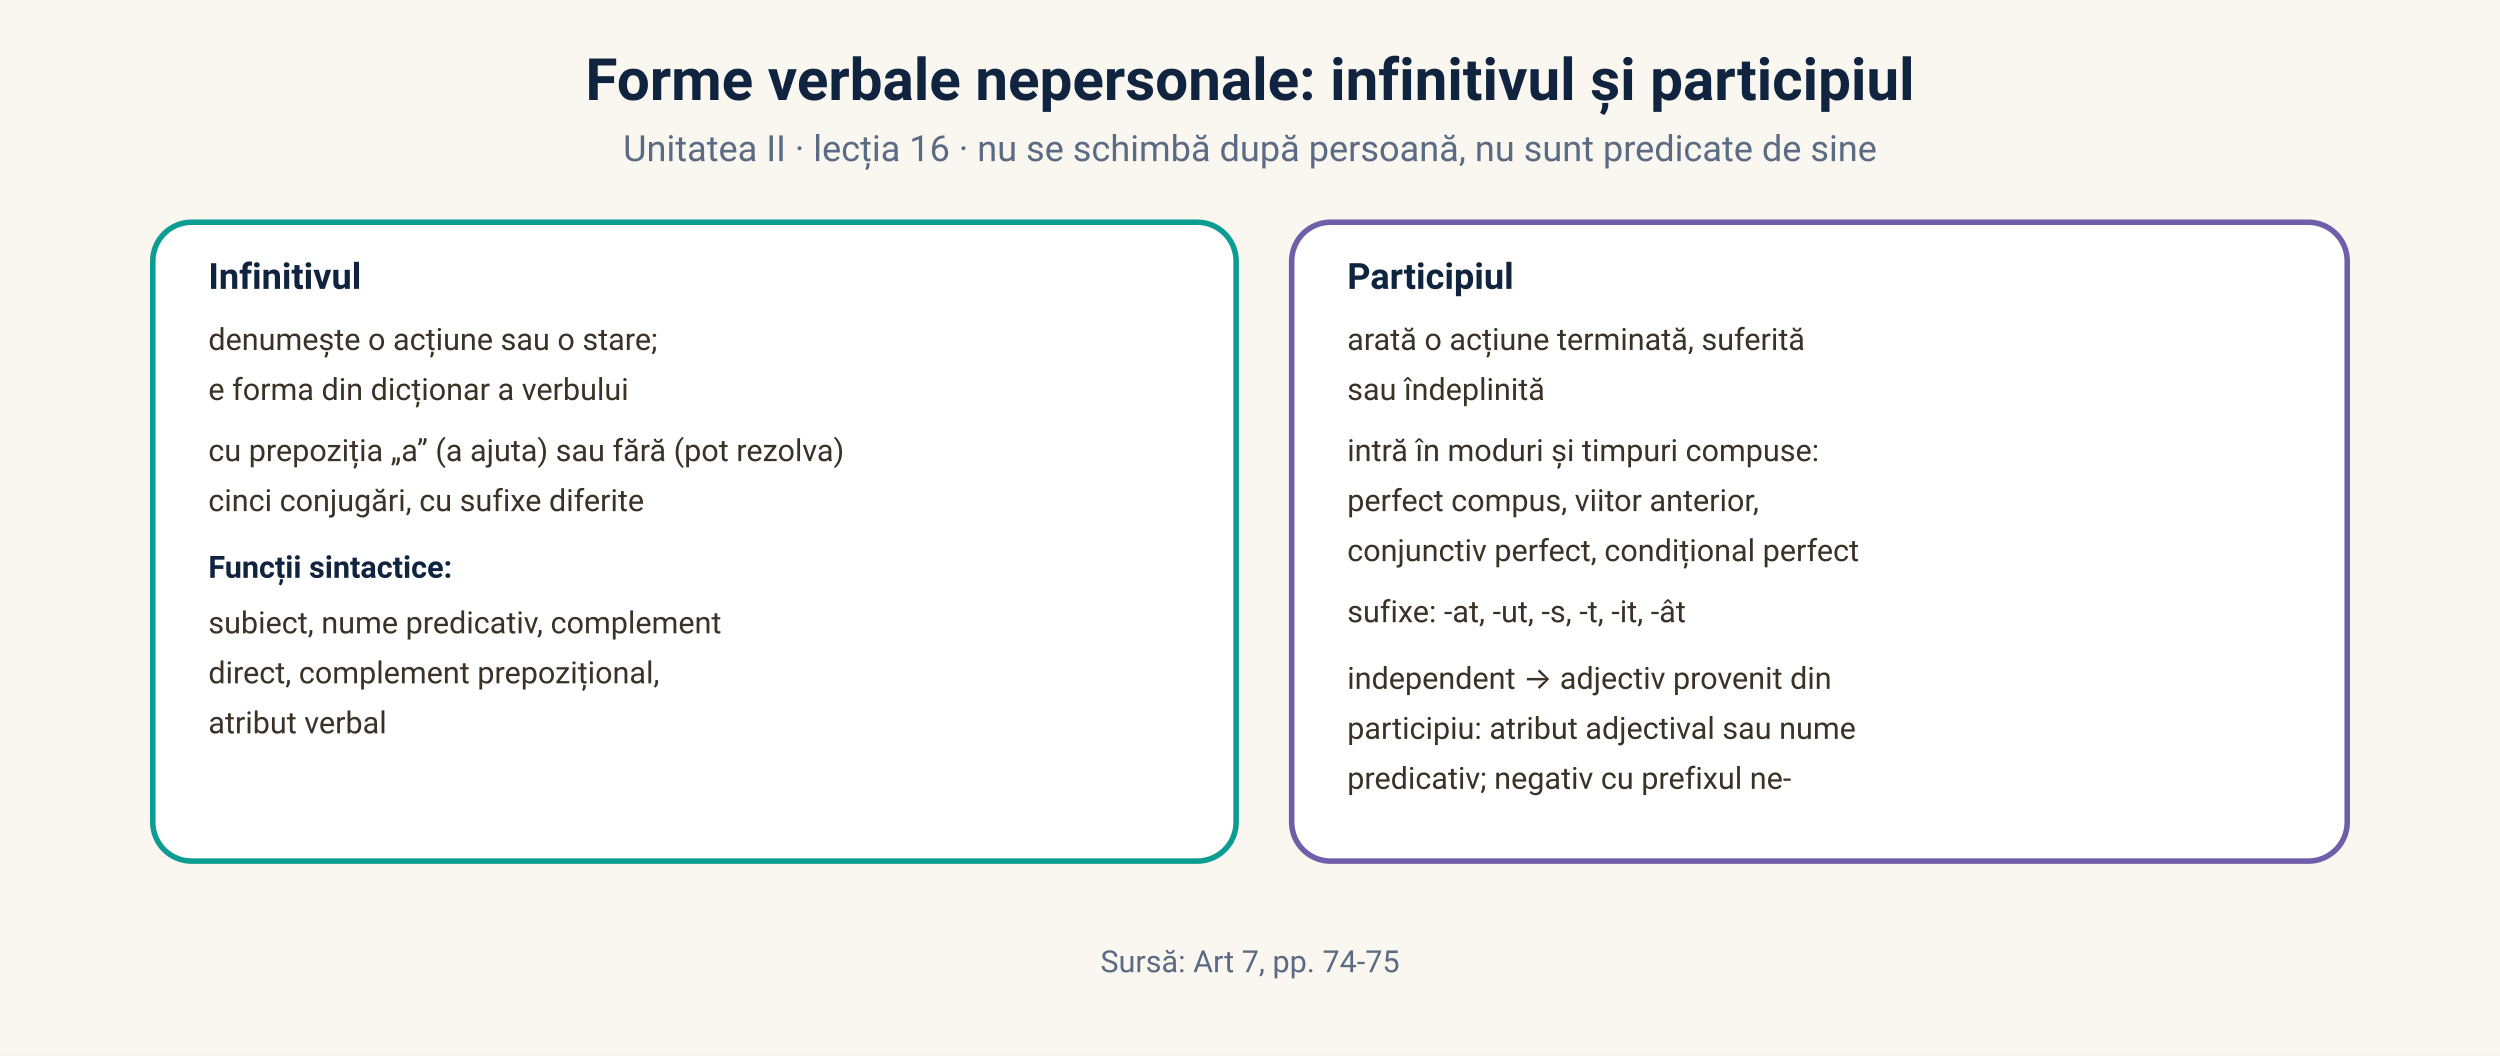
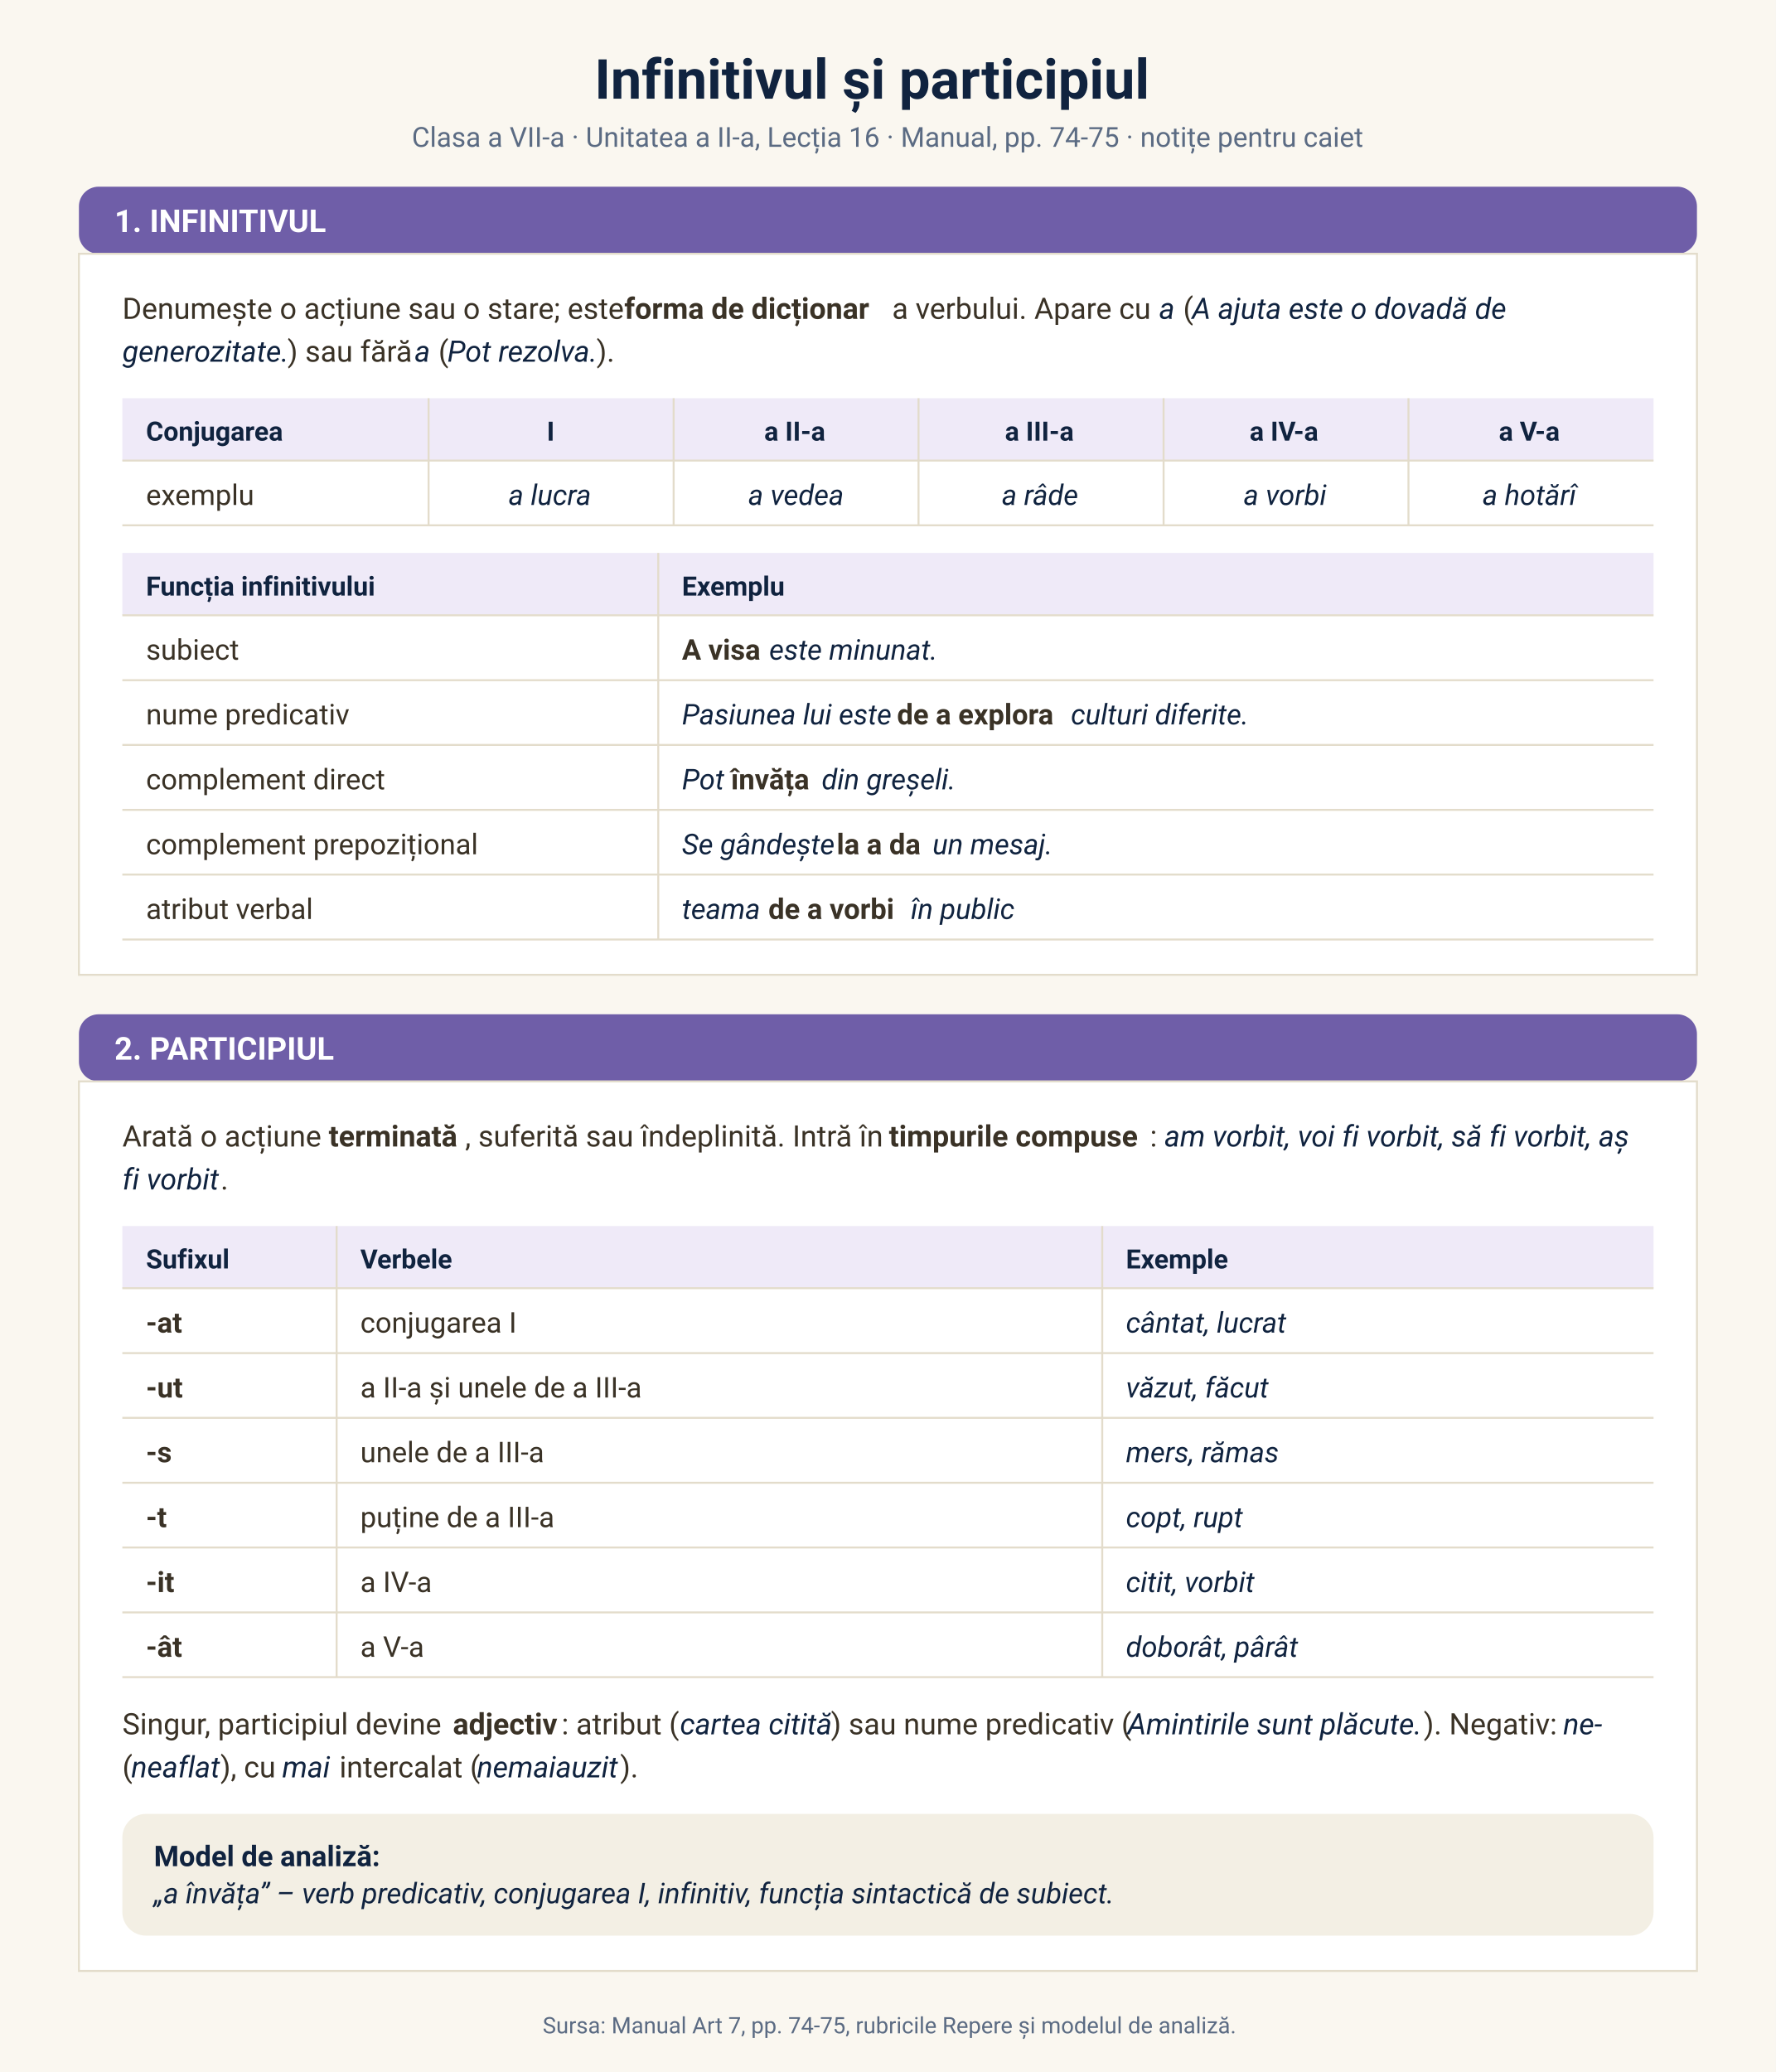
- <svg xmlns="http://www.w3.org/2000/svg" viewBox="0 0 900 380" font-family="'Segoe UI', 'Plus Jakarta Sans', -apple-system, Roboto, sans-serif">
-   <rect width="900" height="380" fill="#faf7f0" />
-   <text x="450" y="36" text-anchor="middle" font-size="21" font-weight="700" fill="#10233f">Forme verbale nepersonale: infinitivul și participiul</text>
-   <text x="450" y="58" text-anchor="middle" font-size="13" fill="#5b6b83">Unitatea II · lecția 16 · nu se schimbă după persoană, nu sunt predicate de sine</text>
-   <rect x="55" y="80" width="390" height="230" rx="14" fill="#ffffff" stroke="#0d9c92" stroke-width="2" />
-   <text x="75" y="104" font-size="13" font-weight="700" fill="#10233f">Infinitivul</text>
-   <text font-size="11" fill="#3a3226">
-     <tspan x="75" y="126">denumește o acțiune sau o stare;</tspan>
-     <tspan x="75" y="144">e forma din dicționar a verbului</tspan>
-     <tspan x="75" y="166">cu prepoziția „a” (a ajuta) sau fără (pot rezolva)</tspan>
-     <tspan x="75" y="184">cinci conjugări, cu sufixe diferite</tspan>
-     <tspan x="75" y="208" font-weight="700" fill="#10233f">Funcții sintactice:</tspan>
-     <tspan x="75" y="228">subiect, nume predicativ, complement</tspan>
-     <tspan x="75" y="246">direct, complement prepozițional,</tspan>
-     <tspan x="75" y="264">atribut verbal</tspan>
-   </text>
-   <rect x="465" y="80" width="380" height="230" rx="14" fill="#ffffff" stroke="#6f5ea8" stroke-width="2" />
-   <text x="485" y="104" font-size="13" font-weight="700" fill="#10233f">Participiul</text>
-   <text font-size="11" fill="#3a3226">
-     <tspan x="485" y="126">arată o acțiune terminată, suferită</tspan>
-     <tspan x="485" y="144">sau îndeplinită</tspan>
-     <tspan x="485" y="166">intră în moduri și timpuri compuse:</tspan>
-     <tspan x="485" y="184">perfect compus, viitor anterior,</tspan>
-     <tspan x="485" y="202">conjunctiv perfect, condițional perfect</tspan>
-     <tspan x="485" y="224">sufixe: -at, -ut, -s, -t, -it, -ât</tspan>
-     <tspan x="485" y="248">independent → adjectiv provenit din</tspan>
-     <tspan x="485" y="266">participiu: atribut adjectival sau nume</tspan>
-     <tspan x="485" y="284">predicativ; negativ cu prefixul ne-</tspan>
-   </text>
-   <text x="450" y="350" text-anchor="middle" font-size="11" fill="#5b6b83">Sursă: Art 7, pp. 74-75</text>
+ <svg xmlns="http://www.w3.org/2000/svg" viewBox="0 0 900 1050" font-family="'Segoe UI', 'Plus Jakarta Sans', -apple-system, Roboto, sans-serif">
+   <rect width="900" height="1050" fill="#faf7f0" />
+   <text x="301.3" y="50.0" font-size="28" fill="#10233f" font-weight="700" textLength="297.9" lengthAdjust="spacing">Infinitivul și participiul</text>
+   <text x="208.7" y="74.4" font-size="14" fill="#5b6b83" textLength="482.6" lengthAdjust="spacing">Clasa a VII-a · Unitatea a II-a, Lecția 16 · Manual, pp. 74-75 · notițe pentru caiet</text>
+   <rect x="40" y="94.6" width="820" height="34" rx="10" fill="#6f5ea8" />
+   <text x="58" y="117.6" font-size="16" font-weight="700" fill="#ffffff">1. INFINITIVUL</text>
+   <rect x="40" y="128.6" width="820" height="365.4" fill="#ffffff" stroke="#e3dccb" />
+   <text x="62.0" y="161.6" font-size="15" fill="#3a3226" textLength="250.3" lengthAdjust="spacing">Denumește o acțiune sau o stare; este</text>
+   <text x="316.4" y="161.6" font-size="15" fill="#3a3226" font-weight="700" textLength="131.7" lengthAdjust="spacing">forma de dicționar</text>
+   <text x="452.1" y="161.6" font-size="15" fill="#3a3226" textLength="131.2" lengthAdjust="spacing">a verbului. Apare cu</text>
+   <text x="587.4" y="161.6" font-size="15" fill="#10233f" font-style="italic" textLength="8.1" lengthAdjust="spacing">a</text>
+   <text x="599.6" y="161.6" font-size="15" fill="#3a3226" textLength="4.5" lengthAdjust="spacing">(</text>
+   <text x="604.1" y="161.6" font-size="15" fill="#10233f" font-style="italic" textLength="159.3" lengthAdjust="spacing">A ajuta este o dovadă de</text>
+   <text x="62.0" y="183.3" font-size="15" fill="#10233f" font-style="italic" textLength="83.7" lengthAdjust="spacing">generozitate.</text>
+   <text x="145.7" y="183.3" font-size="15" fill="#3a3226" textLength="60.3" lengthAdjust="spacing">) sau fără</text>
+   <text x="210.1" y="183.3" font-size="15" fill="#10233f" font-style="italic" textLength="8.1" lengthAdjust="spacing">a</text>
+   <text x="222.2" y="183.3" font-size="15" fill="#3a3226" textLength="4.5" lengthAdjust="spacing">(</text>
+   <text x="226.7" y="183.3" font-size="15" fill="#10233f" font-style="italic" textLength="75.6" lengthAdjust="spacing">Pot rezolva.</text>
+   <text x="302.3" y="183.3" font-size="15" fill="#3a3226" textLength="7.8" lengthAdjust="spacing">).</text>
+   <rect x="62.0" y="201.8" width="776.0" height="31.6" fill="#efeaf8" />
+   <text x="74.0" y="223.3" font-size="13.5" fill="#10233f" font-weight="700" textLength="72.5" lengthAdjust="spacing">Conjugarea</text>
+   <text x="277.1" y="223.3" font-size="13.5" fill="#10233f" font-weight="700" textLength="4.3" lengthAdjust="spacing">I</text>
+   <text x="387.3" y="223.3" font-size="13.5" fill="#10233f" font-weight="700" textLength="32.4" lengthAdjust="spacing">a II-a</text>
+   <text x="509.3" y="223.3" font-size="13.5" fill="#10233f" font-weight="700" textLength="36.7" lengthAdjust="spacing">a III-a</text>
+   <text x="633.3" y="223.3" font-size="13.5" fill="#10233f" font-weight="700" textLength="37.1" lengthAdjust="spacing">a IV-a</text>
+   <text x="759.6" y="223.3" font-size="13.5" fill="#10233f" font-weight="700" textLength="32.8" lengthAdjust="spacing">a V-a</text>
+   <line x1="62.0" y1="233.4" x2="838.0" y2="233.4" stroke="#e3dccb" />
+   <text x="74.0" y="255.9" font-size="14.5" fill="#3a3226" textLength="54.5" lengthAdjust="spacing">exemplu</text>
+   <text x="257.7" y="255.9" font-size="14.5" fill="#10233f" font-style="italic" textLength="43.1" lengthAdjust="spacing">a lucra</text>
+   <text x="379.2" y="255.9" font-size="14.5" fill="#10233f" font-style="italic" textLength="48.4" lengthAdjust="spacing">a vedea</text>
+   <text x="507.7" y="255.9" font-size="14.5" fill="#10233f" font-style="italic" textLength="39.7" lengthAdjust="spacing">a râde</text>
+   <text x="630.2" y="255.9" font-size="14.5" fill="#10233f" font-style="italic" textLength="43.2" lengthAdjust="spacing">a vorbi</text>
+   <text x="751.3" y="255.9" font-size="14.5" fill="#10233f" font-style="italic" textLength="49.2" lengthAdjust="spacing">a hotărî</text>
+   <line x1="62.0" y1="266.2" x2="838.0" y2="266.2" stroke="#e3dccb" />
+   <line x1="217.2" y1="201.8" x2="217.2" y2="266.2" stroke="#e3dccb" />
+   <line x1="341.4" y1="201.8" x2="341.4" y2="266.2" stroke="#e3dccb" />
+   <line x1="465.5" y1="201.8" x2="465.5" y2="266.2" stroke="#e3dccb" />
+   <line x1="589.7" y1="201.8" x2="589.7" y2="266.2" stroke="#e3dccb" />
+   <line x1="713.8" y1="201.8" x2="713.8" y2="266.2" stroke="#e3dccb" />
+   <rect x="62.0" y="280.2" width="776.0" height="31.6" fill="#efeaf8" />
+   <text x="74.0" y="301.8" font-size="13.5" fill="#10233f" font-weight="700" textLength="123.4" lengthAdjust="spacing">Funcția infinitivului</text>
+   <text x="345.6" y="301.8" font-size="13.5" fill="#10233f" font-weight="700" textLength="54.7" lengthAdjust="spacing">Exemplu</text>
+   <line x1="62.0" y1="311.8" x2="838.0" y2="311.8" stroke="#e3dccb" />
+   <text x="74.0" y="334.3" font-size="14.5" fill="#3a3226" textLength="45.5" lengthAdjust="spacing">subiect</text>
+   <text x="345.6" y="334.3" font-size="14.5" fill="#3a3226" font-weight="700" textLength="40.3" lengthAdjust="spacing">A visa</text>
+   <text x="389.8" y="334.3" font-size="14.5" fill="#10233f" font-style="italic" textLength="84.8" lengthAdjust="spacing">este minunat.</text>
+   <line x1="62.0" y1="344.7" x2="838.0" y2="344.7" stroke="#e3dccb" />
+   <text x="74.0" y="367.1" font-size="14.5" fill="#3a3226" textLength="103.1" lengthAdjust="spacing">nume predicativ</text>
+   <text x="345.6" y="367.1" font-size="14.5" fill="#10233f" font-style="italic" textLength="105.1" lengthAdjust="spacing">Pasiunea lui este</text>
+   <text x="454.6" y="367.1" font-size="14.5" fill="#3a3226" font-weight="700" textLength="84.1" lengthAdjust="spacing">de a explora</text>
+   <text x="542.7" y="367.1" font-size="14.5" fill="#10233f" font-style="italic" textLength="90.9" lengthAdjust="spacing">culturi diferite.</text>
+   <line x1="62.0" y1="377.5" x2="838.0" y2="377.5" stroke="#e3dccb" />
+   <text x="74.0" y="400.0" font-size="14.5" fill="#3a3226" textLength="120.6" lengthAdjust="spacing">complement direct</text>
+   <text x="345.6" y="400.0" font-size="14.5" fill="#10233f" font-style="italic" textLength="20.9" lengthAdjust="spacing">Pot</text>
+   <text x="370.4" y="400.0" font-size="14.5" fill="#3a3226" font-weight="700" textLength="42.0" lengthAdjust="spacing">învăța</text>
+   <text x="416.4" y="400.0" font-size="14.5" fill="#10233f" font-style="italic" textLength="67.4" lengthAdjust="spacing">din greșeli.</text>
+   <line x1="62.0" y1="410.4" x2="838.0" y2="410.4" stroke="#e3dccb" />
+   <text x="74.0" y="432.9" font-size="14.5" fill="#3a3226" textLength="168.8" lengthAdjust="spacing">complement prepozițional</text>
+   <text x="345.6" y="432.9" font-size="14.5" fill="#10233f" font-style="italic" textLength="74.5" lengthAdjust="spacing">Se gândește</text>
+   <text x="424.0" y="432.9" font-size="14.5" fill="#3a3226" font-weight="700" textLength="44.7" lengthAdjust="spacing">la a da</text>
+   <text x="472.6" y="432.9" font-size="14.5" fill="#10233f" font-style="italic" textLength="60.0" lengthAdjust="spacing">un mesaj.</text>
+   <line x1="62.0" y1="443.2" x2="838.0" y2="443.2" stroke="#e3dccb" />
+   <text x="74.0" y="465.7" font-size="14.5" fill="#3a3226" textLength="85.5" lengthAdjust="spacing">atribut verbal</text>
+   <text x="345.6" y="465.7" font-size="14.5" fill="#10233f" font-style="italic" textLength="39.9" lengthAdjust="spacing">teama</text>
+   <text x="389.4" y="465.7" font-size="14.5" fill="#3a3226" font-weight="700" textLength="68.3" lengthAdjust="spacing">de a vorbi</text>
+   <text x="461.6" y="465.7" font-size="14.5" fill="#10233f" font-style="italic" textLength="53.5" lengthAdjust="spacing">în public</text>
+   <line x1="62.0" y1="476.1" x2="838.0" y2="476.1" stroke="#e3dccb" />
+   <line x1="333.6" y1="280.2" x2="333.6" y2="476.0" stroke="#e3dccb" />
+   <rect x="40" y="514.0" width="820" height="34" rx="10" fill="#6f5ea8" />
+   <text x="58" y="537.0" font-size="16" font-weight="700" fill="#ffffff">2. PARTICIPIUL</text>
+   <rect x="40" y="548.0" width="820" height="450.8" fill="#ffffff" stroke="#e3dccb" />
+   <text x="62.0" y="581.0" font-size="15" fill="#3a3226" textLength="100.5" lengthAdjust="spacing">Arată o acțiune</text>
+   <text x="166.6" y="581.0" font-size="15" fill="#3a3226" font-weight="700" textLength="69.2" lengthAdjust="spacing">terminată</text>
+   <text x="235.7" y="581.0" font-size="15" fill="#3a3226" textLength="210.8" lengthAdjust="spacing">, suferită sau îndeplinită. Intră în</text>
+   <text x="450.5" y="581.0" font-size="15" fill="#3a3226" font-weight="700" textLength="132.3" lengthAdjust="spacing">timpurile compuse</text>
+   <text x="582.8" y="581.0" font-size="15" fill="#3a3226" textLength="3.3" lengthAdjust="spacing">:</text>
+   <text x="590.1" y="581.0" font-size="15" fill="#10233f" font-style="italic" textLength="239.4" lengthAdjust="spacing">am vorbit, voi fi vorbit, să fi vorbit, aș</text>
+   <text x="62.0" y="602.8" font-size="15" fill="#10233f" font-style="italic" textLength="49.8" lengthAdjust="spacing">fi vorbit</text>
+   <text x="111.8" y="602.8" font-size="15" fill="#3a3226" textLength="3.3" lengthAdjust="spacing">.</text>
+   <rect x="62.0" y="621.3" width="776.0" height="31.6" fill="#efeaf8" />
+   <text x="74.0" y="642.8" font-size="13.5" fill="#10233f" font-weight="700" textLength="44.1" lengthAdjust="spacing">Sufixul</text>
+   <text x="182.6" y="642.8" font-size="13.5" fill="#10233f" font-weight="700" textLength="48.5" lengthAdjust="spacing">Verbele</text>
+   <text x="570.6" y="642.8" font-size="13.5" fill="#10233f" font-weight="700" textLength="53.7" lengthAdjust="spacing">Exemple</text>
+   <line x1="62.0" y1="652.8" x2="838.0" y2="652.8" stroke="#e3dccb" />
+   <text x="74.0" y="675.3" font-size="14.5" fill="#3a3226" font-weight="700" textLength="19.3" lengthAdjust="spacing">-at</text>
+   <text x="182.6" y="675.3" font-size="14.5" fill="#3a3226" textLength="79.0" lengthAdjust="spacing">conjugarea I</text>
+   <text x="570.6" y="675.3" font-size="14.5" fill="#10233f" font-style="italic" textLength="82.5" lengthAdjust="spacing">cântat, lucrat</text>
+   <line x1="62.0" y1="685.7" x2="838.0" y2="685.7" stroke="#e3dccb" />
+   <text x="74.0" y="708.2" font-size="14.5" fill="#3a3226" font-weight="700" textLength="20.3" lengthAdjust="spacing">-ut</text>
+   <text x="182.6" y="708.2" font-size="14.5" fill="#3a3226" textLength="145.0" lengthAdjust="spacing">a II-a și unele de a III-a</text>
+   <text x="570.6" y="708.2" font-size="14.5" fill="#10233f" font-style="italic" textLength="72.4" lengthAdjust="spacing">văzut, făcut</text>
+   <line x1="62.0" y1="718.5" x2="838.0" y2="718.5" stroke="#e3dccb" />
+   <text x="74.0" y="741.0" font-size="14.5" fill="#3a3226" font-weight="700" textLength="12.2" lengthAdjust="spacing">-s</text>
+   <text x="182.6" y="741.0" font-size="14.5" fill="#3a3226" textLength="95.3" lengthAdjust="spacing">unele de a III-a</text>
+   <text x="570.6" y="741.0" font-size="14.5" fill="#10233f" font-style="italic" textLength="76.9" lengthAdjust="spacing">mers, rămas</text>
+   <line x1="62.0" y1="751.4" x2="838.0" y2="751.4" stroke="#e3dccb" />
+   <text x="74.0" y="773.9" font-size="14.5" fill="#3a3226" font-weight="700" textLength="11.5" lengthAdjust="spacing">-t</text>
+   <text x="182.6" y="773.9" font-size="14.5" fill="#3a3226" textLength="101.2" lengthAdjust="spacing">puține de a III-a</text>
+   <text x="570.6" y="773.9" font-size="14.5" fill="#10233f" font-style="italic" textLength="59.6" lengthAdjust="spacing">copt, rupt</text>
+   <line x1="62.0" y1="784.2" x2="838.0" y2="784.2" stroke="#e3dccb" />
+   <text x="74.0" y="806.8" font-size="14.5" fill="#3a3226" font-weight="700" textLength="15.5" lengthAdjust="spacing">-it</text>
+   <text x="182.6" y="806.8" font-size="14.5" fill="#3a3226" textLength="37.4" lengthAdjust="spacing">a IV-a</text>
+   <text x="570.6" y="806.8" font-size="14.5" fill="#10233f" font-style="italic" textLength="66.4" lengthAdjust="spacing">citit, vorbit</text>
+   <line x1="62.0" y1="817.1" x2="838.0" y2="817.1" stroke="#e3dccb" />
+   <text x="74.0" y="839.6" font-size="14.5" fill="#3a3226" font-weight="700" textLength="19.3" lengthAdjust="spacing">-ât</text>
+   <text x="182.6" y="839.6" font-size="14.5" fill="#3a3226" textLength="33.5" lengthAdjust="spacing">a V-a</text>
+   <text x="570.6" y="839.6" font-size="14.5" fill="#10233f" font-style="italic" textLength="89.5" lengthAdjust="spacing">doborât, pârât</text>
+   <line x1="62.0" y1="849.9" x2="838.0" y2="849.9" stroke="#e3dccb" />
+   <line x1="170.6" y1="621.3" x2="170.6" y2="849.9" stroke="#e3dccb" />
+   <line x1="558.6" y1="621.3" x2="558.6" y2="849.9" stroke="#e3dccb" />
+   <text x="62.0" y="878.9" font-size="15" fill="#3a3226" textLength="163.5" lengthAdjust="spacing">Singur, participiul devine</text>
+   <text x="229.5" y="878.9" font-size="15" fill="#3a3226" font-weight="700" textLength="55.0" lengthAdjust="spacing">adjectiv</text>
+   <text x="284.6" y="878.9" font-size="15" fill="#3a3226" textLength="60.0" lengthAdjust="spacing">: atribut (</text>
+   <text x="344.6" y="878.9" font-size="15" fill="#10233f" font-style="italic" textLength="76.5" lengthAdjust="spacing">cartea citită</text>
+   <text x="421.1" y="878.9" font-size="15" fill="#3a3226" textLength="150.3" lengthAdjust="spacing">) sau nume predicativ (</text>
+   <text x="571.4" y="878.9" font-size="15" fill="#10233f" font-style="italic" textLength="150.2" lengthAdjust="spacing">Amintirile sunt plăcute.</text>
+   <text x="721.5" y="878.9" font-size="15" fill="#3a3226" textLength="66.6" lengthAdjust="spacing">). Negativ:</text>
+   <text x="792.2" y="878.9" font-size="15" fill="#10233f" font-style="italic" textLength="21.8" lengthAdjust="spacing">ne-</text>
+   <text x="62.0" y="900.7" font-size="15" fill="#3a3226" textLength="4.5" lengthAdjust="spacing">(</text>
+   <text x="66.5" y="900.7" font-size="15" fill="#10233f" font-style="italic" textLength="45.1" lengthAdjust="spacing">neaflat</text>
+   <text x="111.7" y="900.7" font-size="15" fill="#3a3226" textLength="27.3" lengthAdjust="spacing">), cu</text>
+   <text x="143.0" y="900.7" font-size="15" fill="#10233f" font-style="italic" textLength="24.9" lengthAdjust="spacing">mai</text>
+   <text x="172.0" y="900.7" font-size="15" fill="#3a3226" textLength="69.7" lengthAdjust="spacing">intercalat (</text>
+   <text x="241.7" y="900.7" font-size="15" fill="#10233f" font-style="italic" textLength="72.6" lengthAdjust="spacing">nemaiauzit</text>
+   <text x="314.3" y="900.7" font-size="15" fill="#3a3226" textLength="7.8" lengthAdjust="spacing">).</text>
+   <rect x="62.0" y="919.2" width="776.0" height="61.7" rx="12" fill="#f3efe4" />
+   <text x="78.0" y="945.7" font-size="14.5" fill="#10233f" font-weight="700" textLength="119.9" lengthAdjust="spacing">Model de analiză:</text>
+   <text x="78.0" y="964.5" font-size="14.5" fill="#10233f" font-style="italic" textLength="490.5" lengthAdjust="spacing">„a învăța” – verb predicativ, conjugarea I, infinitiv, funcția sintactică de subiect.</text>
+   <text x="275.0" y="1030.4" font-size="11.5" fill="#5b6b83" textLength="350.1" lengthAdjust="spacing">Sursa: Manual Art 7, pp. 74-75, rubricile Repere și modelul de analiză.</text>
</svg>
